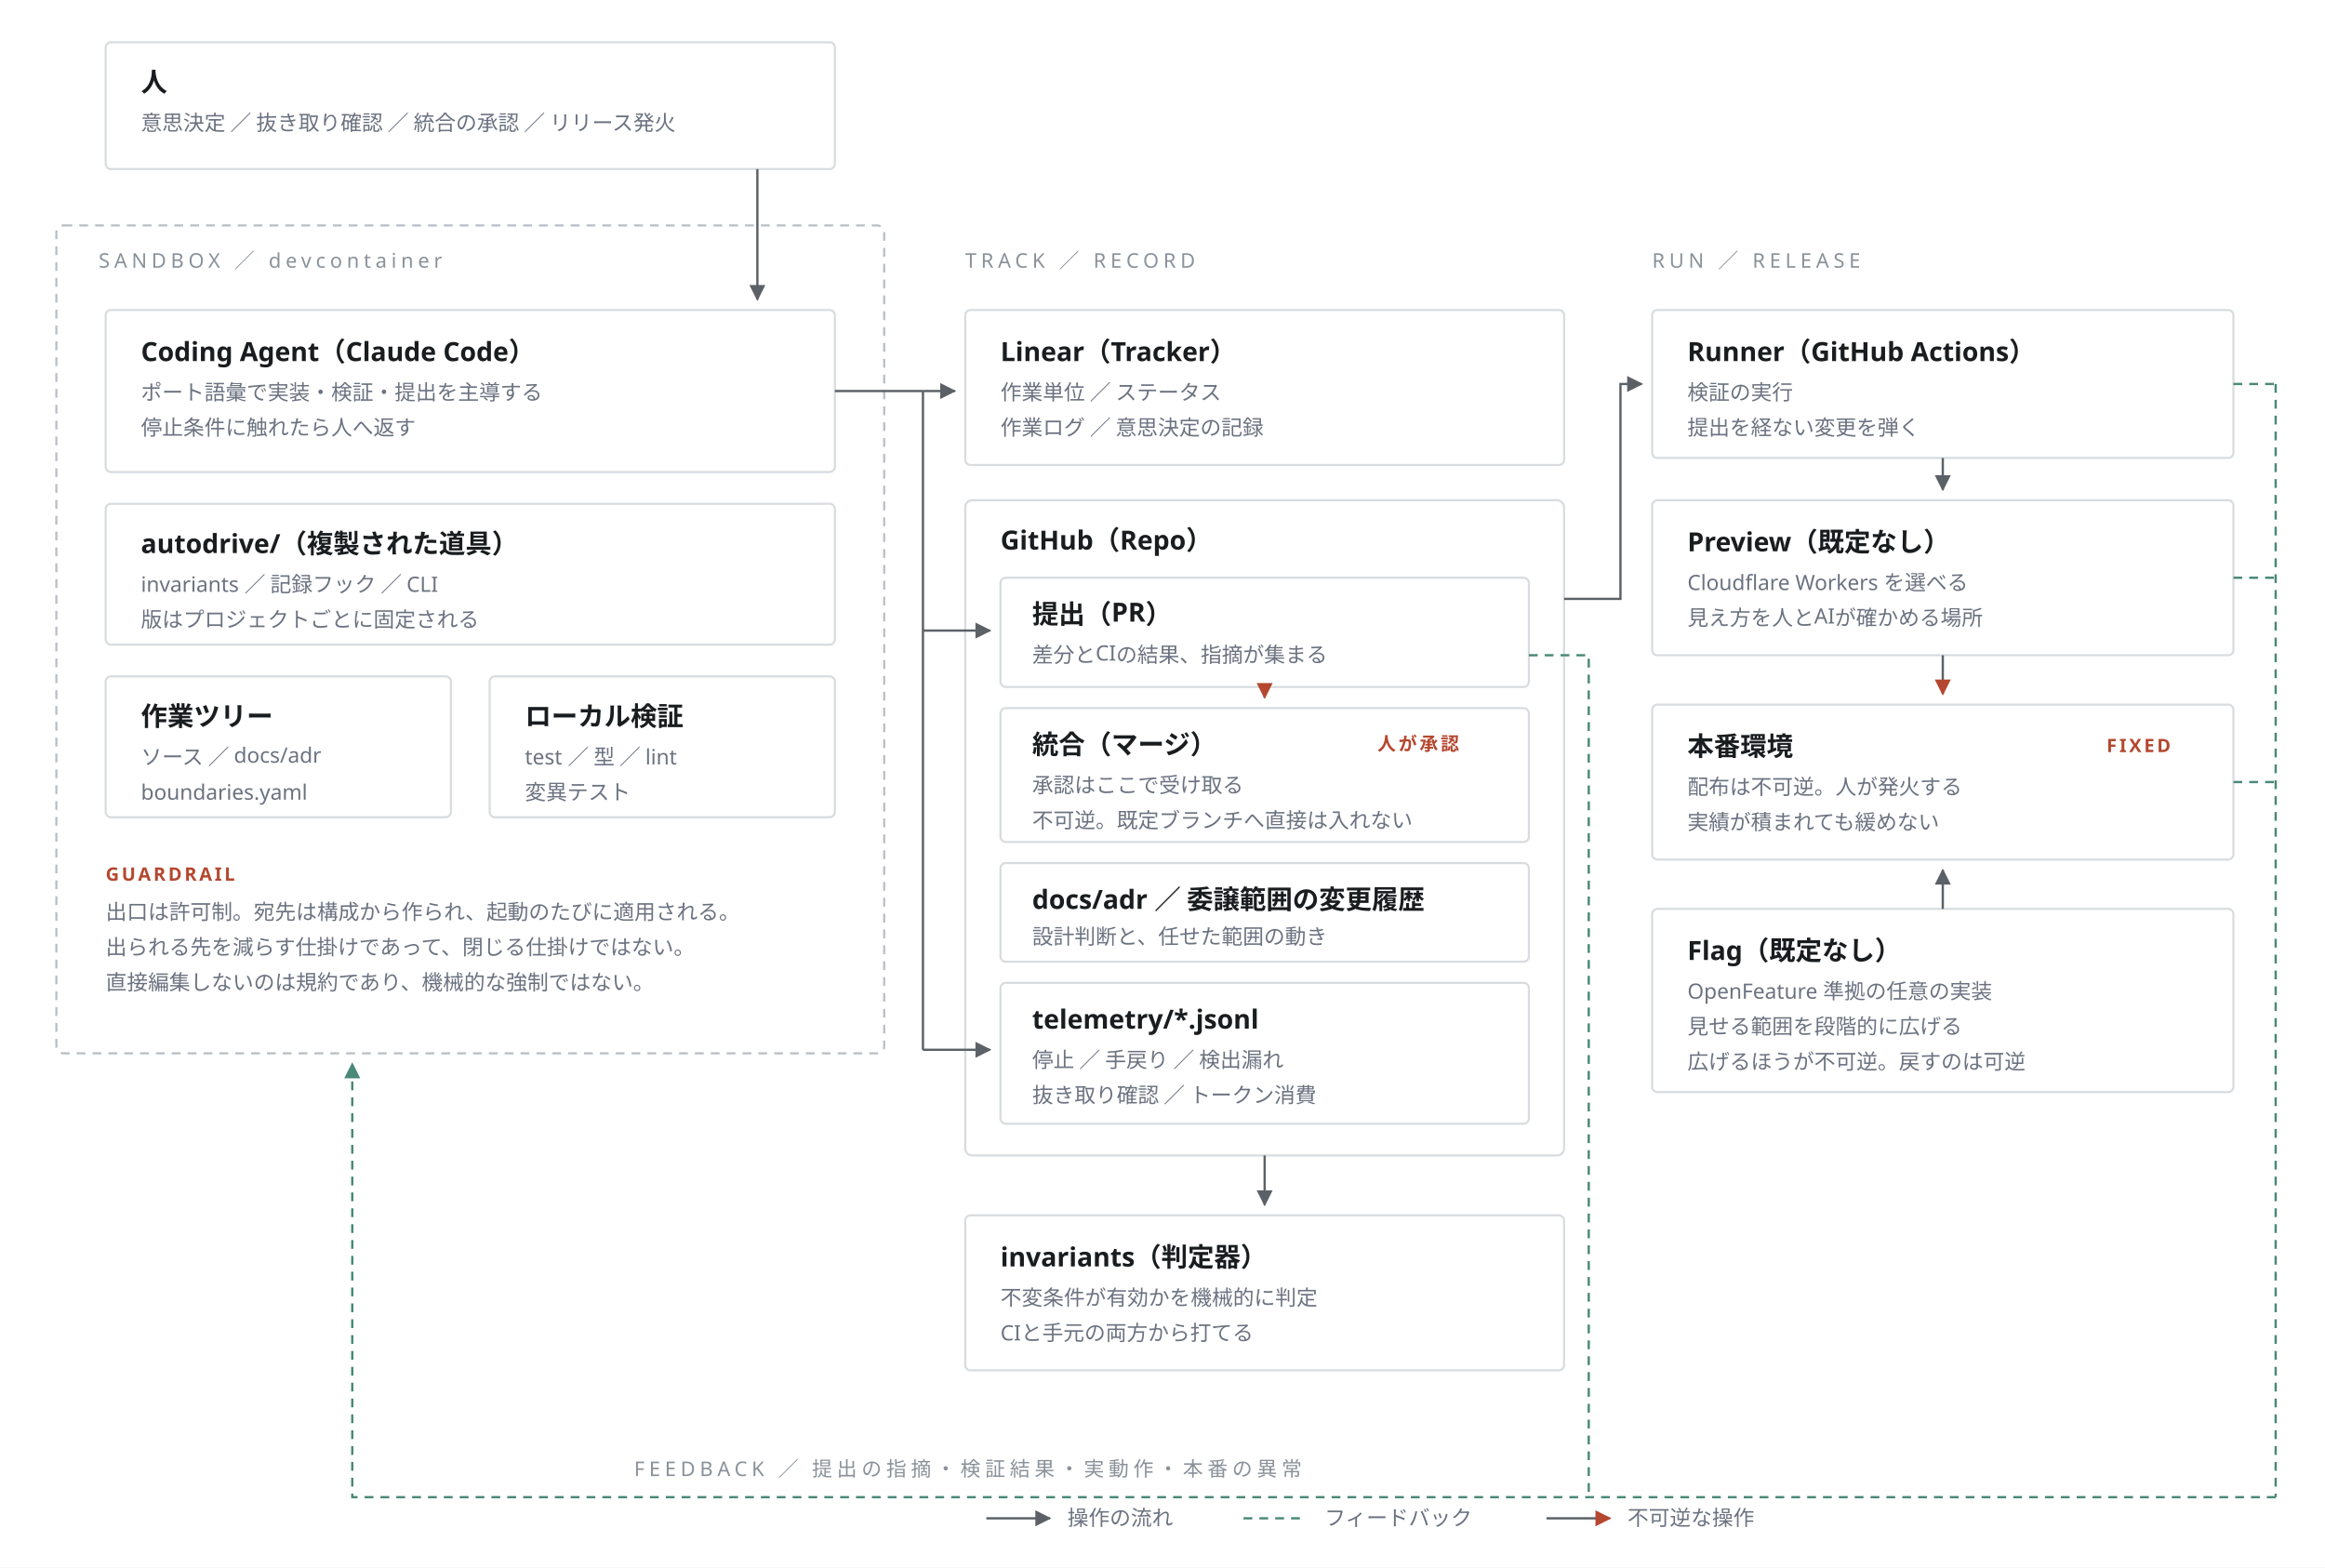
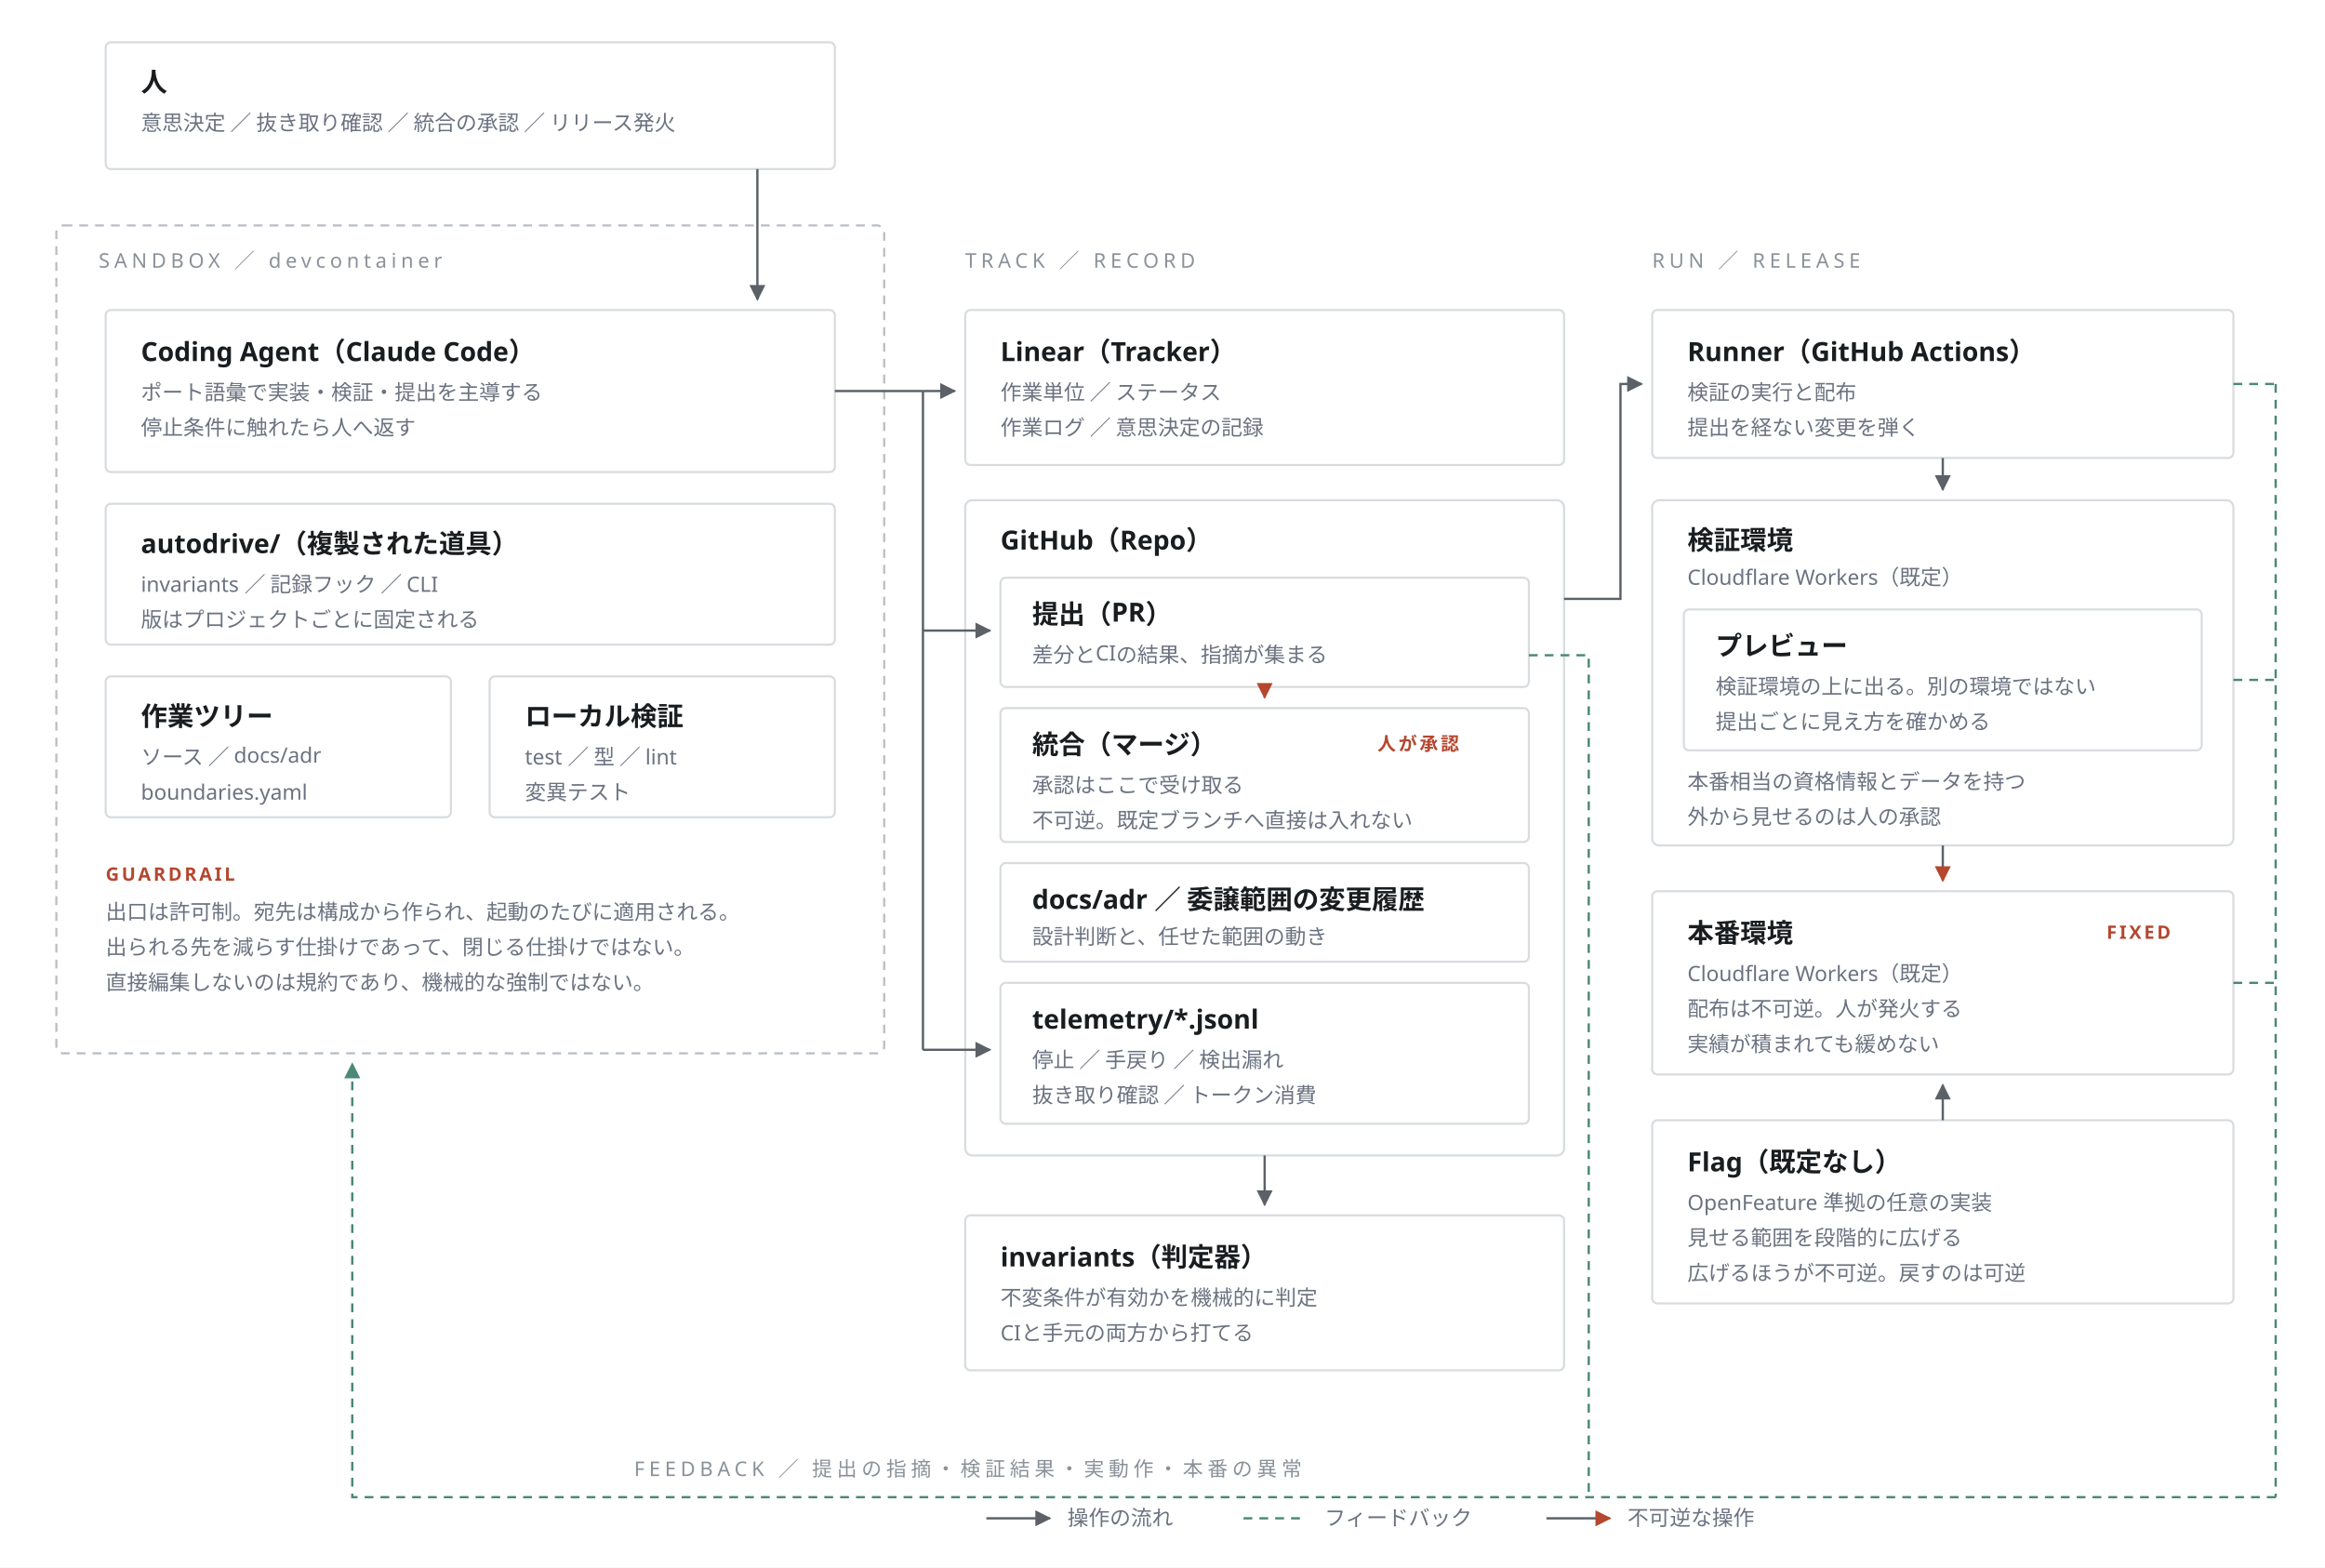
<svg xmlns="http://www.w3.org/2000/svg" viewBox="0 0 1320 890" width="1320" height="890" role="img" aria-label="人・サンドボックス・記録・実行の4つの区画と、1件の変更が流れる経路の図">
  <defs>
    <marker id="a" viewBox="0 0 10 10" refX="9" refY="5" markerWidth="7" markerHeight="7" orient="auto-start-reverse">
      <path d="M 0 0 L 10 5 L 0 10 z" fill="#5b6167" />
    </marker>
    <marker id="ar" viewBox="0 0 10 10" refX="9" refY="5" markerWidth="7" markerHeight="7" orient="auto-start-reverse">
      <path d="M 0 0 L 10 5 L 0 10 z" fill="#b4472f" />
    </marker>
    <marker id="at" viewBox="0 0 10 10" refX="9" refY="5" markerWidth="7" markerHeight="7" orient="auto-start-reverse">
      <path d="M 0 0 L 10 5 L 0 10 z" fill="#4a8878" />
    </marker>
    <style>
      text { font-family: "Hiragino Kaku Gothic ProN","Hiragino Sans","Noto Sans JP","Yu Gothic",Meiryo,system-ui,sans-serif; }
      .bx  { fill:#fff; stroke:#d8dcdf; stroke-width:1.2; }
      .ttl { font-size:15px; font-weight:600; fill:#1a1d1f; }
      .sub { font-size:12px; fill:#6b7280; }
      .grp { font-size:11.5px; fill:#8a9199; letter-spacing:.22em; }
      .ln  { stroke:#5b6167; stroke-width:1.3; fill:none; }
      .fb  { stroke:#4a8878; stroke-width:1.3; fill:none; stroke-dasharray:5 4; }
      .tag { font-size:10.5px; fill:#b4472f; letter-spacing:.14em; font-weight:600; }
    </style>
  </defs>
  <rect class="bg" x="0" y="0" width="1320" height="890" fill="#ffffff" />
  <rect class="bx" x="60" y="24" width="414" height="72" rx="3" fill="#f2f3f4" />
  <text class="ttl" x="80" y="52">人</text>
  <text class="sub" x="80" y="74">意思決定 ／ 抜き取り確認 ／ 統合の承認 ／ リリース発火</text>
  <rect x="32" y="128" width="470" height="470" rx="4" fill="none" stroke="#b8bec4" stroke-width="1.2" stroke-dasharray="5 4" />
  <text class="grp" x="56" y="152">SANDBOX ／ devcontainer</text>
  <rect class="bx" x="60" y="176" width="414" height="92" rx="3" fill="#eaf3f0" stroke="#9cc3b7" />
  <text class="ttl" x="80" y="205">Coding Agent（Claude Code）</text>
  <text class="sub" x="80" y="227">ポート語彙で実装・検証・提出を主導する</text>
  <text class="sub" x="80" y="247">停止条件に触れたら人へ返す</text>
  <rect class="bx" x="60" y="286" width="414" height="80" rx="3" />
  <text class="ttl" x="80" y="314">autodrive/（複製された道具）</text>
  <text class="sub" x="80" y="336">invariants ／ 記録フック ／ CLI</text>
  <text class="sub" x="80" y="356">版はプロジェクトごとに固定される</text>
  <rect class="bx" x="60" y="384" width="196" height="80" rx="3" />
  <text class="ttl" x="80" y="412">作業ツリー</text>
  <text class="sub" x="80" y="434">ソース ／ docs/adr</text>
  <text class="sub" x="80" y="454">boundaries.yaml</text>
  <rect class="bx" x="278" y="384" width="196" height="80" rx="3" />
  <text class="ttl" x="298" y="412">ローカル検証</text>
  <text class="sub" x="298" y="434">test ／ 型 ／ lint</text>
  <text class="sub" x="298" y="454">変異テスト</text>
  <text class="tag" x="60" y="500">GUARDRAIL</text>
  <text class="sub" x="60" y="522">出口は許可制。宛先は構成から作られ、起動のたびに適用される。</text>
  <text class="sub" x="60" y="542">出られる先を減らす仕掛けであって、閉じる仕掛けではない。</text>
  <text class="sub" x="60" y="562">直接編集しないのは規約であり、機械的な強制ではない。</text>
  <text class="grp" x="548" y="152">TRACK ／ RECORD</text>
  <rect class="bx" x="548" y="176" width="340" height="88" rx="3" />
  <text class="ttl" x="568" y="205">Linear（Tracker）</text>
  <text class="sub" x="568" y="227">作業単位 ／ ステータス</text>
  <text class="sub" x="568" y="247">作業ログ ／ 意思決定の記録</text>
-   <rect class="bx" x="548" y="284" width="340" height="372" rx="4" fill="#fafbfb" />
+   <rect class="bx holder" x="548" y="284" width="340" height="372" rx="4" fill="#fafbfb" />
  <text class="ttl" x="568" y="312">GitHub（Repo）</text>
  <rect class="bx" x="568" y="328" width="300" height="62" rx="3" />
  <text class="ttl" x="586" y="354">提出（PR）</text>
  <text class="sub" x="586" y="376">差分とCIの結果、指摘が集まる</text>
  <rect class="bx" x="568" y="402" width="300" height="76" rx="3" fill="#fbeee9" stroke="#d9a08e" />
  <text class="ttl" x="586" y="428">統合（マージ）</text>
  <text class="tag" x="782" y="426">人が承認</text>
  <text class="sub" x="586" y="450">承認はここで受け取る</text>
  <text class="sub" x="586" y="470">不可逆。既定ブランチへ直接は入れない</text>
  <rect class="bx" x="568" y="490" width="300" height="56" rx="3" />
  <text class="ttl" x="586" y="516">docs/adr ／ 委譲範囲の変更履歴</text>
  <text class="sub" x="586" y="536">設計判断と、任せた範囲の動き</text>
  <rect class="bx" x="568" y="558" width="300" height="80" rx="3" />
  <text class="ttl" x="586" y="584">telemetry/*.jsonl</text>
  <text class="sub" x="586" y="606">停止 ／ 手戻り ／ 検出漏れ</text>
  <text class="sub" x="586" y="626">抜き取り確認 ／ トークン消費</text>
  <rect class="bx" x="548" y="690" width="340" height="88" rx="3" />
  <text class="ttl" x="568" y="719">invariants（判定器）</text>
  <text class="sub" x="568" y="741">不変条件が有効かを機械的に判定</text>
  <text class="sub" x="568" y="761">CIと手元の両方から打てる</text>
  <text class="grp" x="938" y="152">RUN ／ RELEASE</text>
  <rect class="bx" x="938" y="176" width="330" height="84" rx="3" />
  <text class="ttl" x="958" y="205">Runner（GitHub Actions）</text>
-   <text class="sub" x="958" y="227">検証の実行</text>
+   <text class="sub" x="958" y="227">検証の実行と配布</text>
  <text class="sub" x="958" y="247">提出を経ない変更を弾く</text>
-   <rect class="bx" x="938" y="284" width="330" height="88" rx="3" />
-   <text class="ttl" x="958" y="313">Preview（既定なし）</text>
-   <text class="sub" x="958" y="335">Cloudflare Workers を選べる</text>
-   <text class="sub" x="958" y="355">見え方を人とAIが確かめる場所</text>
-   <rect class="bx" x="938" y="400" width="330" height="88" rx="3" fill="#fbeee9" stroke="#d9a08e" />
-   <text class="ttl" x="958" y="429">本番環境</text>
-   <text class="tag" x="1196" y="427">FIXED</text>
-   <text class="sub" x="958" y="451">配布は不可逆。人が発火する</text>
-   <text class="sub" x="958" y="471">実績が積まれても緩めない</text>
-   <rect class="bx" x="938" y="516" width="330" height="104" rx="3" />
-   <text class="ttl" x="958" y="545">Flag（既定なし）</text>
-   <text class="sub" x="958" y="567">OpenFeature 準拠の任意の実装</text>
-   <text class="sub" x="958" y="587">見せる範囲を段階的に広げる</text>
-   <text class="sub" x="958" y="607">広げるほうが不可逆。戻すのは可逆</text>
+   <rect class="bx holder" x="938" y="284" width="330" height="196" rx="4" fill="#fafbfb" />
+   <text class="ttl" x="958" y="312">検証環境</text>
+   <text class="sub" x="958" y="332">Cloudflare Workers（既定）</text>
+   <rect class="bx" x="956" y="346" width="294" height="80" rx="3" />
+   <text class="ttl" x="974" y="372">プレビュー</text>
+   <text class="sub" x="974" y="394">検証環境の上に出る。別の環境ではない</text>
+   <text class="sub" x="974" y="414">提出ごとに見え方を確かめる</text>
+   <text class="sub" x="958" y="448">本番相当の資格情報とデータを持つ</text>
+   <text class="sub" x="958" y="468">外から見せるのは人の承認</text>
+   <rect class="bx" x="938" y="506" width="330" height="104" rx="3" fill="#fbeee9" stroke="#d9a08e" />
+   <text class="ttl" x="958" y="535">本番環境</text>
+   <text class="tag" x="1196" y="533">FIXED</text>
+   <text class="sub" x="958" y="557">Cloudflare Workers（既定）</text>
+   <text class="sub" x="958" y="577">配布は不可逆。人が発火する</text>
+   <text class="sub" x="958" y="597">実績が積まれても緩めない</text>
+   <rect class="bx" x="938" y="636" width="330" height="104" rx="3" />
+   <text class="ttl" x="958" y="665">Flag（既定なし）</text>
+   <text class="sub" x="958" y="687">OpenFeature 準拠の任意の実装</text>
+   <text class="sub" x="958" y="707">見せる範囲を段階的に広げる</text>
+   <text class="sub" x="958" y="727">広げるほうが不可逆。戻すのは可逆</text>
  <path class="ln" d="M 430 96 V 170" marker-end="url(#a)" />
  <path class="ln" d="M 474 222 H 524" />
  <path class="ln" d="M 524 222 V 596" />
  <path class="ln" d="M 524 222 H 542" marker-end="url(#a)" />
  <path class="ln" d="M 524 358 H 562" marker-end="url(#a)" />
  <path class="ln" d="M 524 596 H 562" marker-end="url(#a)" />
  <path class="ln" stroke="#b4472f" d="M 718 390 V 396" marker-end="url(#ar)" />
  <path class="ln" d="M 718 656 V 684" marker-end="url(#a)" />
  <path class="ln" d="M 888 340 H 920 V 218 H 932" marker-end="url(#a)" />
  <path class="ln" d="M 1103 260 V 278" marker-end="url(#a)" />
-   <path class="ln" stroke="#b4472f" d="M 1103 372 V 394" marker-end="url(#ar)" />
-   <path class="ln" d="M 1103 516 V 494" marker-end="url(#a)" />
+   <path class="ln" stroke="#b4472f" d="M 1103 480 V 500" marker-end="url(#ar)" />
+   <path class="ln" d="M 1103 636 V 616" marker-end="url(#a)" />
  <path class="fb" d="M 868 372 H 902 V 850" />
  <path class="fb" d="M 1268 218 H 1292" />
-   <path class="fb" d="M 1268 328 H 1292" />
-   <path class="fb" d="M 1268 444 H 1292" />
+   <path class="fb" d="M 1268 386 H 1292" />
+   <path class="fb" d="M 1268 558 H 1292" />
  <path class="fb" d="M 1292 218 V 850" />
  <path class="fb" d="M 1292 850 H 200 V 604" marker-end="url(#at)" />
  <text class="grp" x="360" y="838" fill="#4a8878">FEEDBACK ／ 提出の指摘・検証結果・実動作・本番の異常</text>
  <path class="ln" d="M 560 862 H 596" marker-end="url(#a)" />
  <text class="sub" x="606" y="866">操作の流れ</text>
  <path class="fb" d="M 706 862 H 742" />
  <text class="sub" x="752" y="866">フィードバック</text>
  <path class="ln" stroke="#b4472f" d="M 878 862 H 914" marker-end="url(#ar)" />
  <text class="sub" x="924" y="866">不可逆な操作</text>
</svg>
